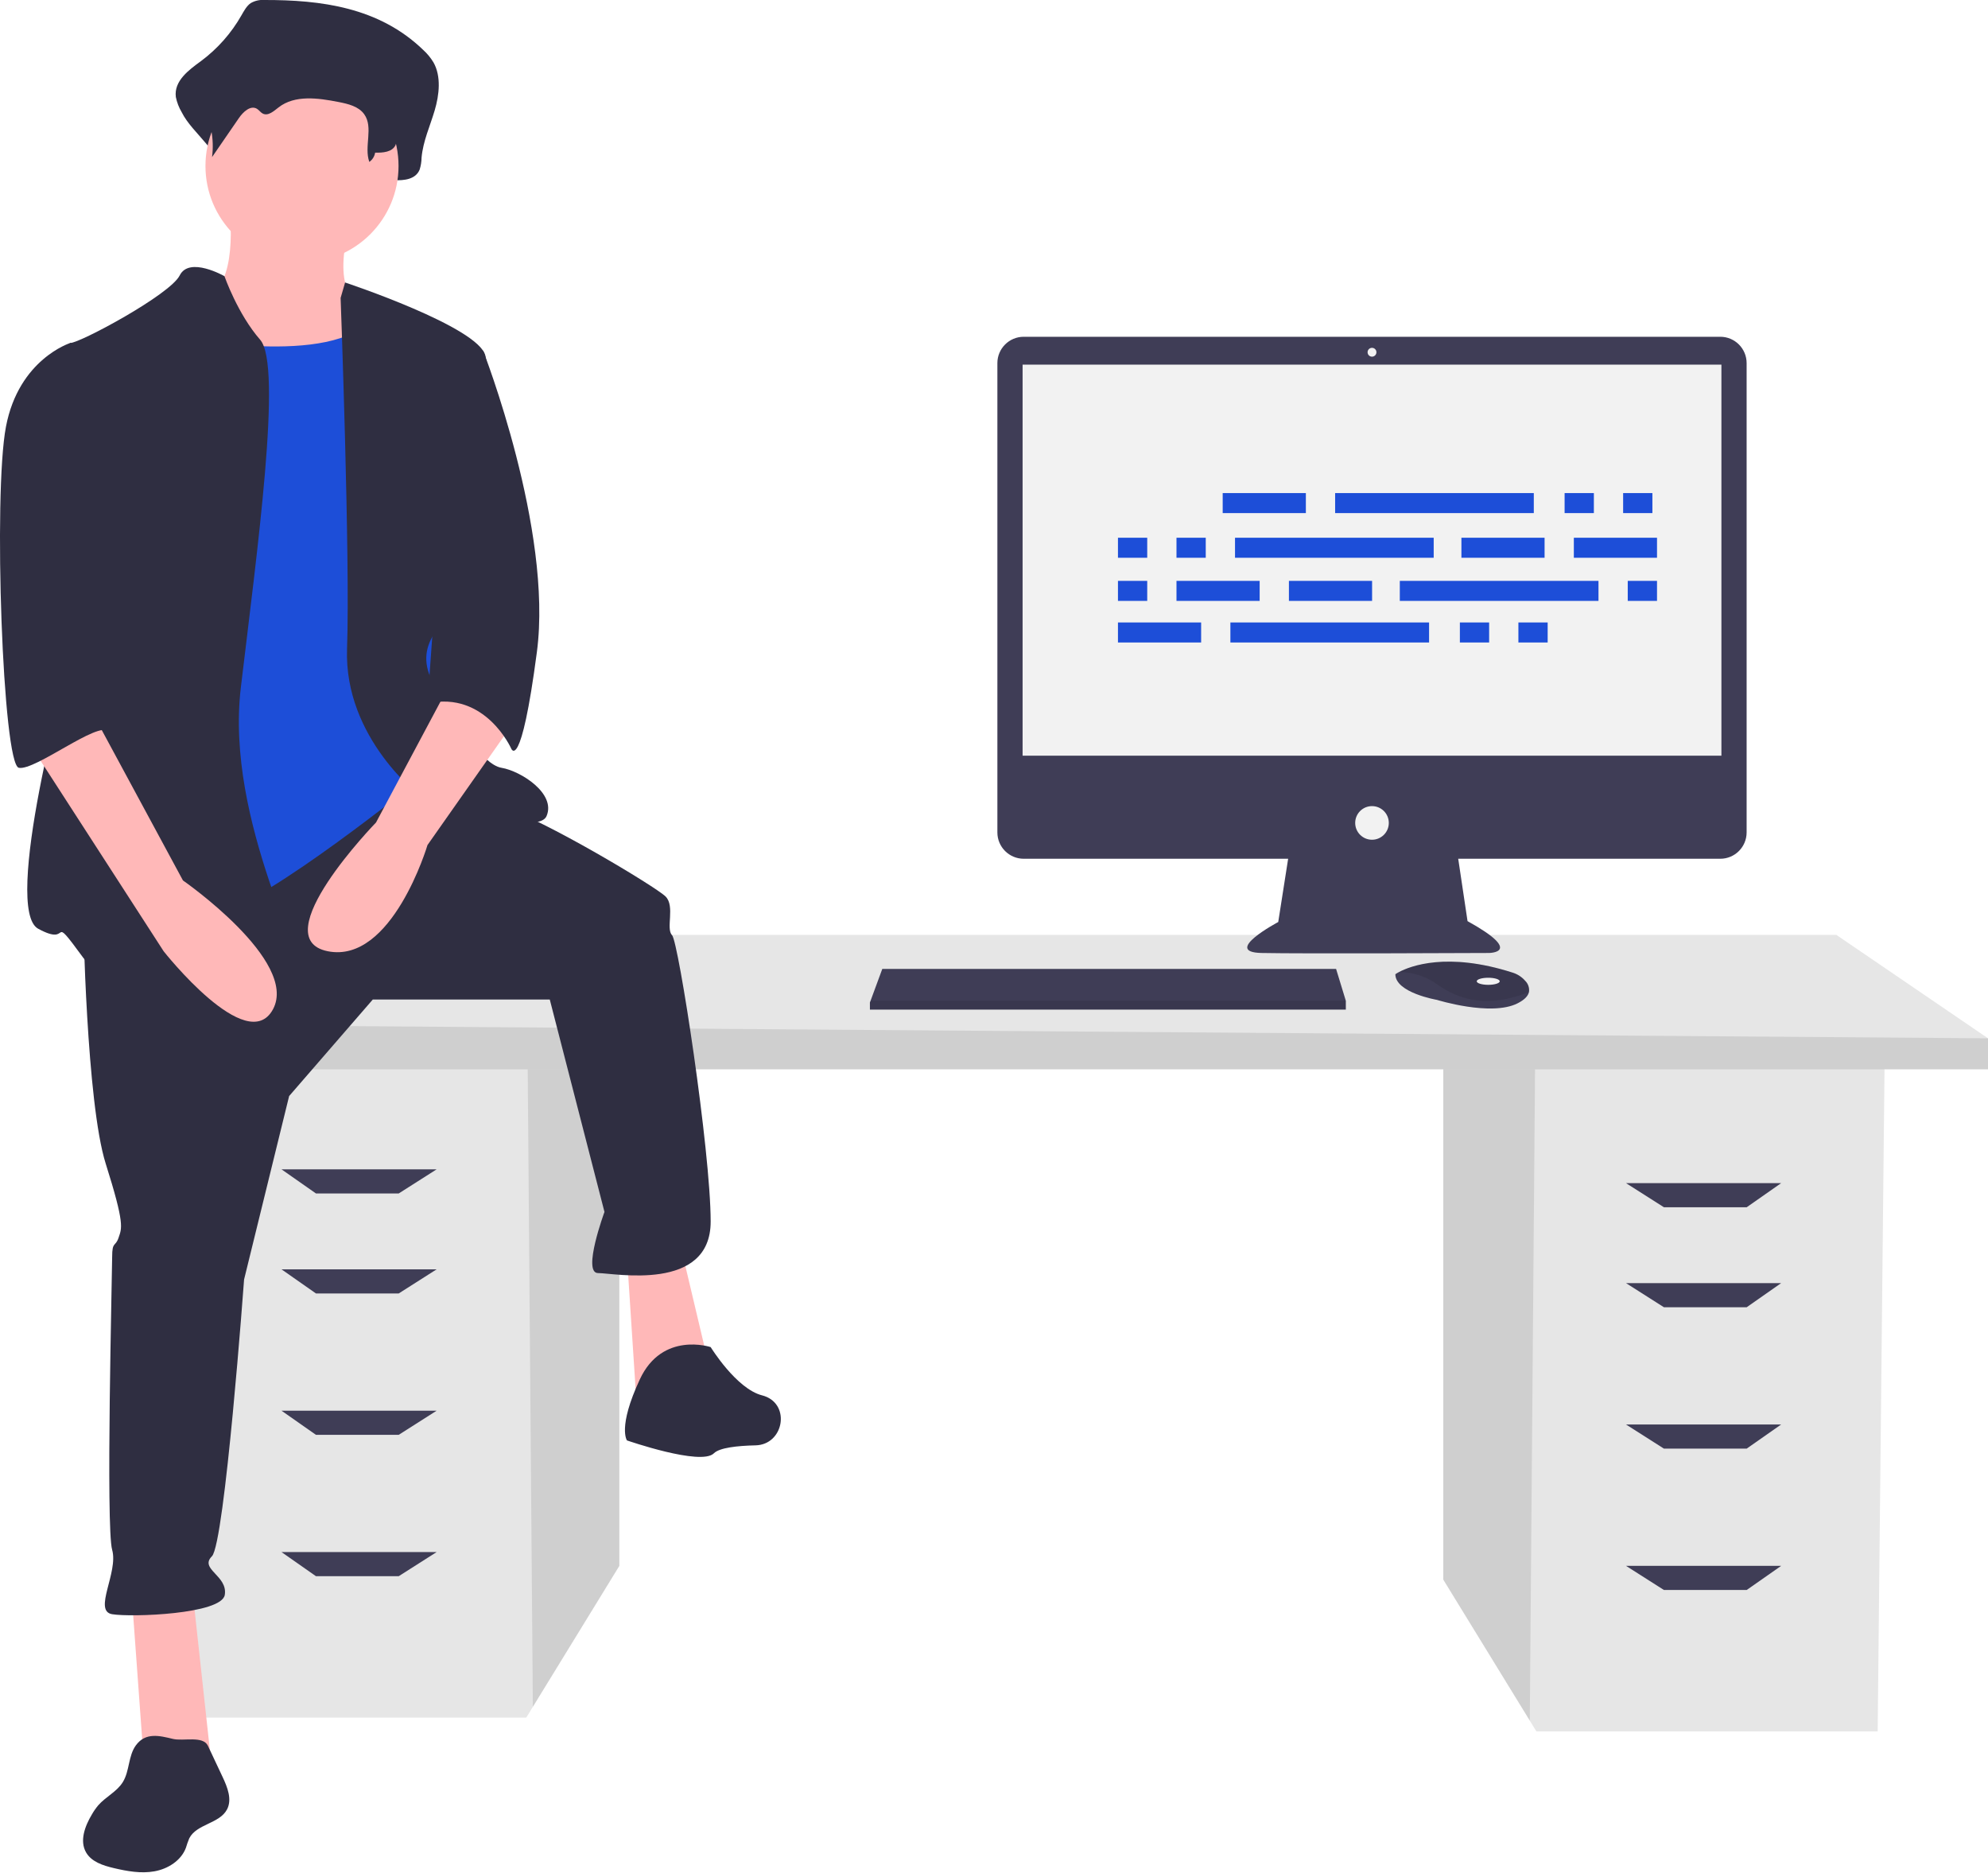
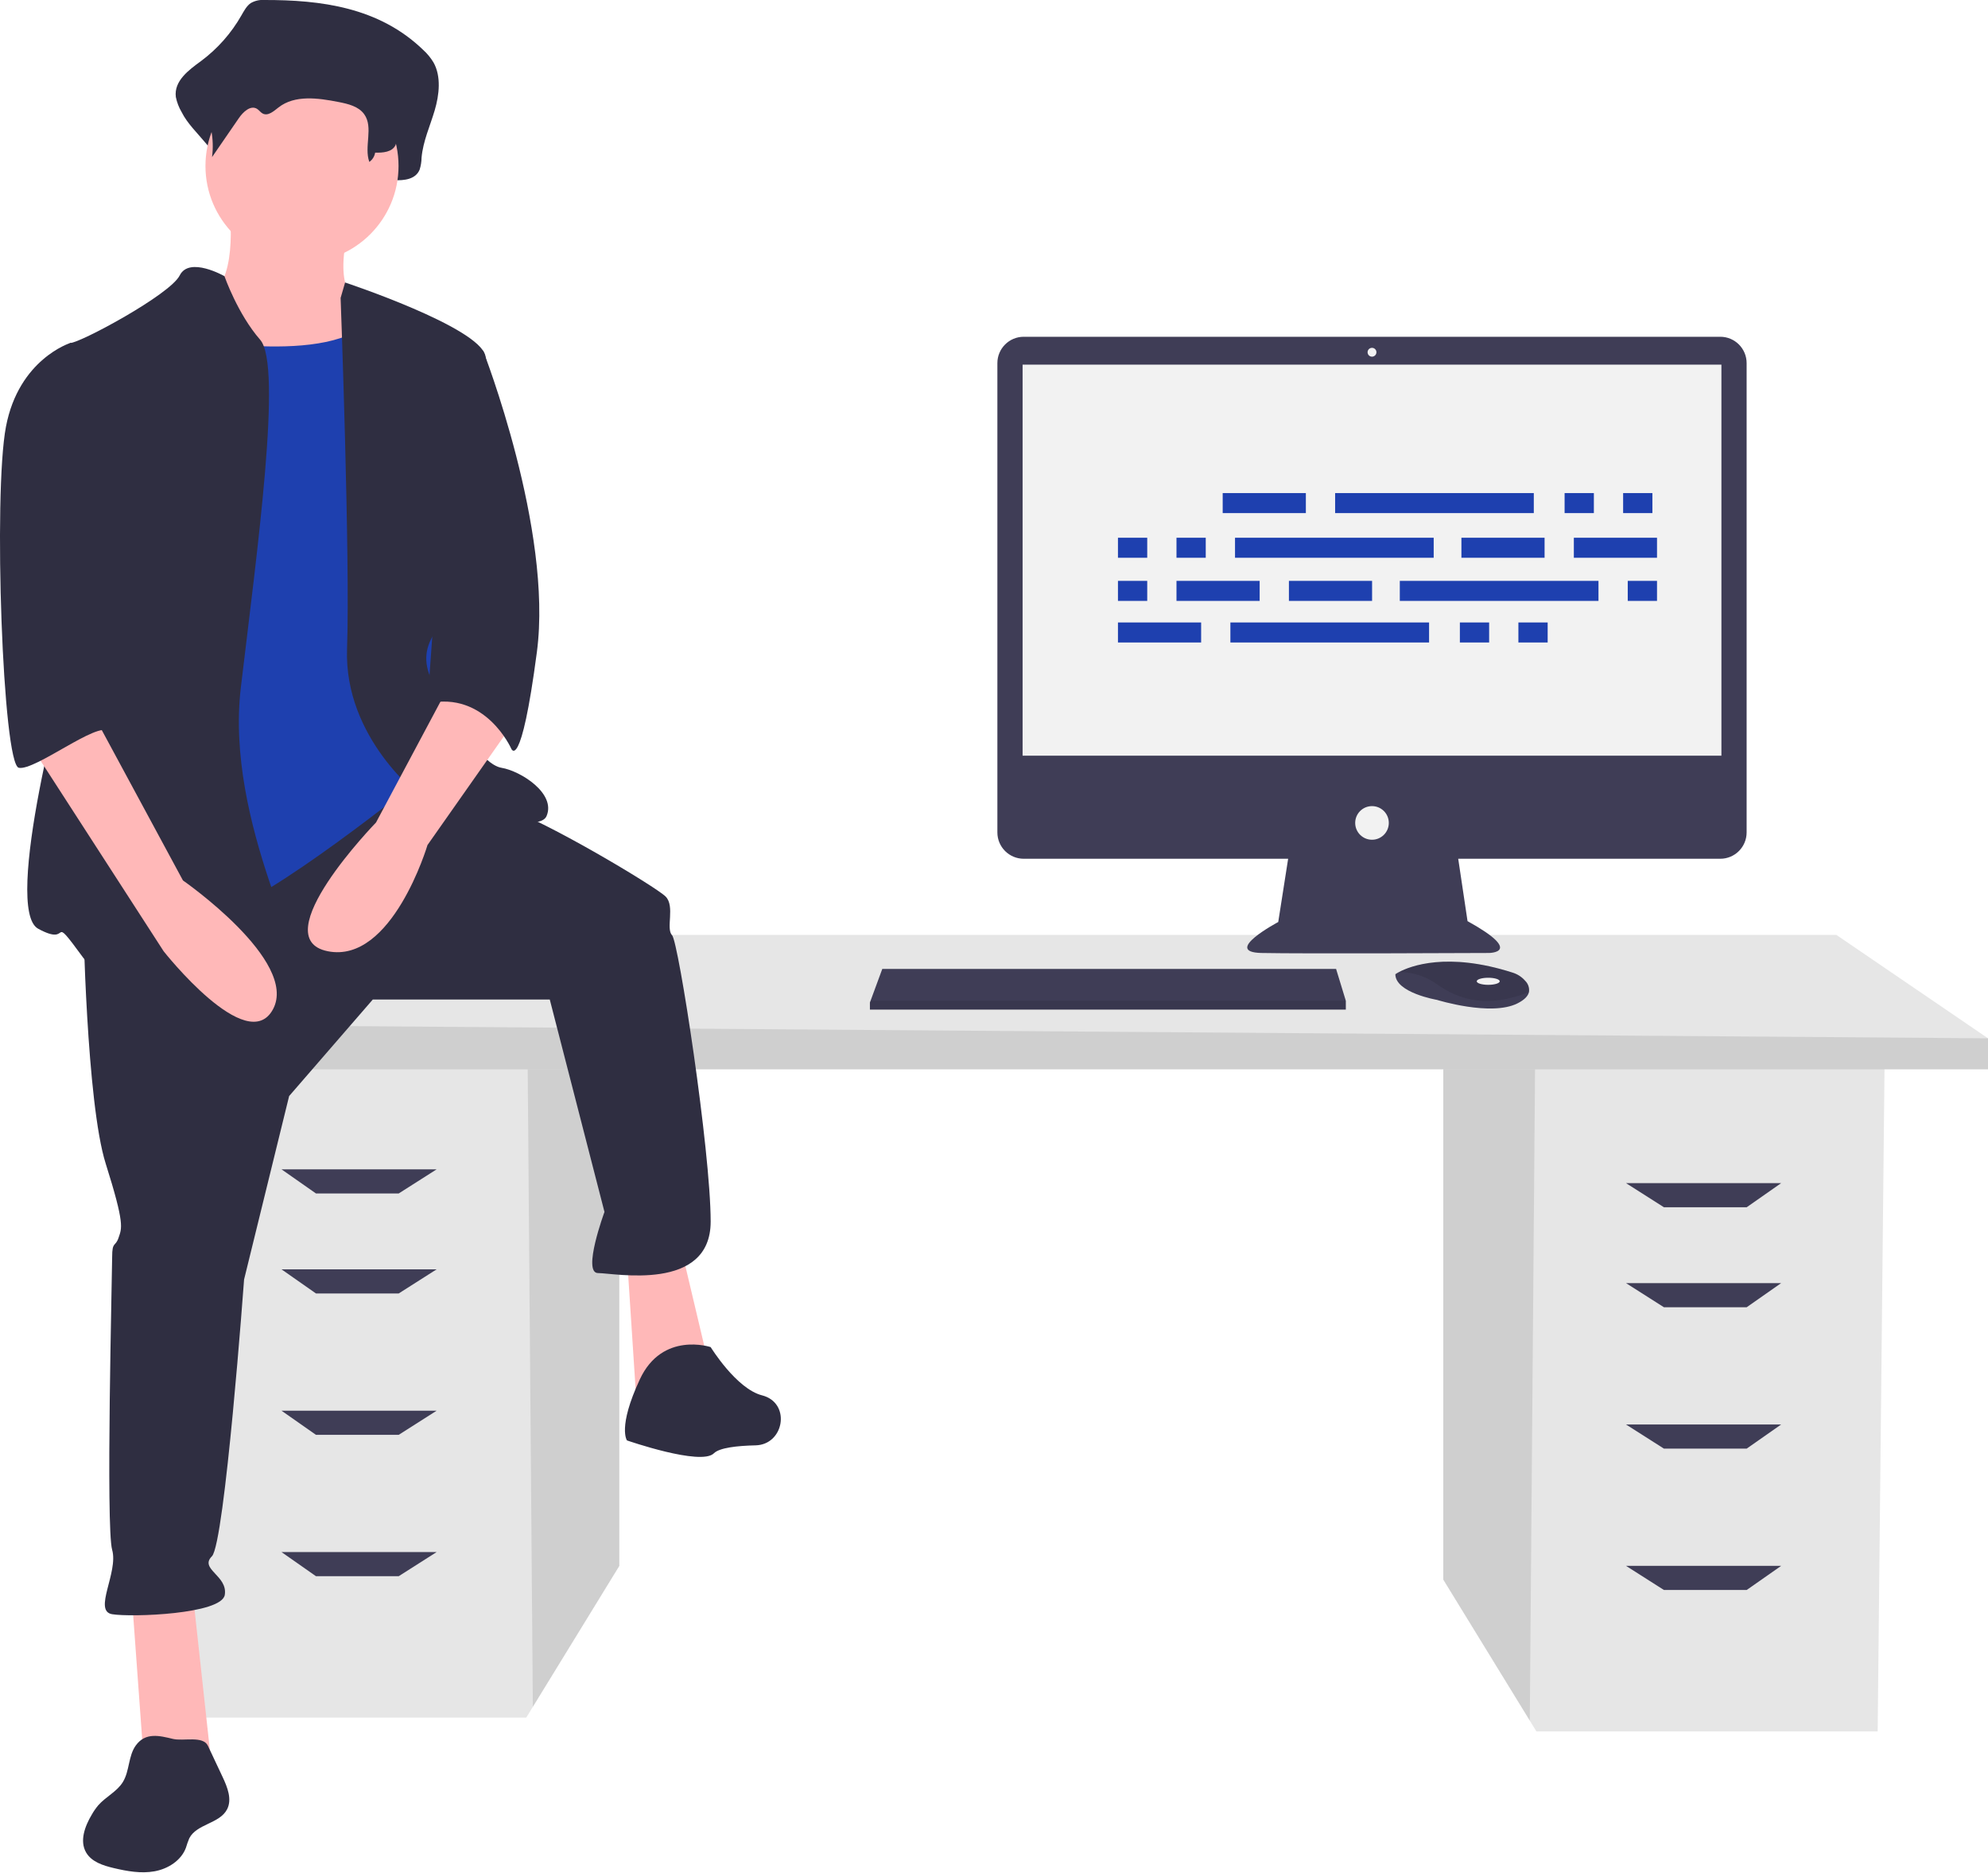
<svg xmlns="http://www.w3.org/2000/svg" id="b52d7e2d-d80f-4111-b6ed-d15502ee1edd" data-name="Layer 1" width="711.188" height="669.683" viewBox="0 0 711.188 669.683">
  <polygon points="516.326 380.018 516.326 565.013 547.27 615.443 549.625 619.279 671.722 619.279 674.189 380.018 516.326 380.018" fill="#e6e6e6" />
  <polygon points="516.326 380.018 516.326 565.013 547.27 615.443 549.169 380.018 516.326 380.018" opacity="0.1" />
  <polygon points="221.566 375.084 221.566 560.08 190.622 610.51 188.267 614.345 66.17 614.345 63.703 375.084 221.566 375.084" fill="#e6e6e6" />
  <polygon points="221.566 375.084 221.566 560.08 190.622 610.51 188.723 375.084 221.566 375.084" opacity="0.1" />
  <polygon points="711.188 371.385 711.188 382.484 47.67 382.484 47.67 366.451 109.335 334.385 656.923 334.385 711.188 371.385" fill="#e6e6e6" />
  <polygon points="711.188 371.385 711.188 382.484 47.67 382.484 47.67 366.451 711.188 371.385" opacity="0.1" />
  <polygon points="142.635 426.883 113.035 426.883 100.702 418.25 156.201 418.25 142.635 426.883" fill="#3f3d56" />
  <polygon points="142.635 462.649 113.035 462.649 100.702 454.016 156.201 454.016 142.635 462.649" fill="#3f3d56" />
  <polygon points="142.635 513.215 113.035 513.215 100.702 504.581 156.201 504.581 142.635 513.215" fill="#3f3d56" />
  <polygon points="142.635 563.78 113.035 563.78 100.702 555.147 156.201 555.147 142.635 563.78" fill="#3f3d56" />
  <polygon points="595.257 431.816 624.857 431.816 637.19 423.183 581.691 423.183 595.257 431.816" fill="#3f3d56" />
  <polygon points="595.257 467.582 624.857 467.582 637.19 458.949 581.691 458.949 595.257 467.582" fill="#3f3d56" />
  <polygon points="595.257 518.148 624.857 518.148 637.19 509.515 581.691 509.515 595.257 518.148" fill="#3f3d56" />
  <polygon points="595.257 568.713 624.857 568.713 637.19 560.08 581.691 560.08 595.257 568.713" fill="#3f3d56" />
  <path d="M859.82,235.615H610.634a9.423,9.423,0,0,0-9.424,9.424V412.897a9.423,9.423,0,0,0,9.424,9.424h94.593l-3.544,22.626s-20.253,10.759-6.013,11.076,81.328,0,81.328,0,12.974,0-7.595-11.392l-3.334-22.31h93.75a9.423,9.423,0,0,0,9.424-9.424V245.039A9.423,9.423,0,0,0,859.82,235.615Z" transform="translate(-244.406 -115.1587)" fill="#3f3d56" />
  <rect x="365.823" y="130.424" width="249.996" height="139.871" fill="#f2f2f2" />
  <circle cx="490.821" cy="125.994" r="1.582" fill="#f2f2f2" />
  <circle cx="490.821" cy="294.346" r="6.013" fill="#f2f2f2" />
  <polygon points="481.452 357.952 481.452 361.117 311.202 361.117 311.202 358.585 311.436 357.952 315.632 346.56 477.971 346.56 481.452 357.952" fill="#3f3d56" />
  <path d="M791.376,470.013c-.31,1.326-1.481,2.725-4.127,4.047-9.493,4.747-28.797-1.266-28.797-1.266s-14.873-2.532-14.873-9.177a11.866,11.866,0,0,1,1.304-.775c3.991-2.112,17.225-7.322,40.691.221a9.786,9.786,0,0,1,4.46,2.923A4.667,4.667,0,0,1,791.376,470.013Z" transform="translate(-244.406 -115.1587)" fill="#3f3d56" />
  <path d="M791.376,470.013c-11.62,4.452-21.977,4.785-32.607-2.598a23.343,23.343,0,0,0-13.886-4.573c3.991-2.112,17.225-7.322,40.691.221a9.786,9.786,0,0,1,4.46,2.923A4.667,4.667,0,0,1,791.376,470.013Z" transform="translate(-244.406 -115.1587)" opacity="0.1" />
  <ellipse cx="532.4" cy="350.99" rx="4.114" ry="1.266" fill="#f2f2f2" />
  <polygon points="481.452 357.952 481.452 361.117 311.202 361.117 311.202 358.585 311.436 357.952 481.452 357.952" opacity="0.1" />
  <path d="M339.068,115.159a8.554,8.554,0,0,0-4.961,1.108c-1.476,1.011-2.406,2.782-3.356,4.429a52.986,52.986,0,0,1-14.434,16.305c-4.289,3.142-9.742,7.06-9.008,12.853a17.372,17.372,0,0,0,2.091,5.426c3.957,7.987,14.754,14.159,13.692,23.273,3.931-6.581-1.327-9.835,2.604-16.416,1.872-3.134,5.124-6.672,7.951-4.704.946.659,1.568,1.841,2.553,2.419,2.351,1.38,4.853-1.258,6.934-3.126,7.177-6.443,17.383-4.755,26.314-2.747,4.216.948,8.847,2.191,11.34,6.221,3.277,5.298-3.113,11.02-4.728,17.01a3.264,3.264,0,0,0,3.503,4.062c2.68-.264,5.854-.481,6.013-1.657,3.372.12,7.503-.262,8.947-3.772a14.762,14.762,0,0,0,.693-4.293c.53-5.897,3.033-11.277,4.691-16.89s2.379-12.191-.419-17.167a19.864,19.864,0,0,0-3.666-4.456C379.94,117.67,359.063,115.136,339.068,115.159Z" transform="translate(-244.406 -115.1587)" fill="#2f2e41" />
  <path d="M326.544,190.064s3.453,28.778-9.209,31.081,11.511,41.441,11.511,41.441l57.557,6.907-13.814-46.045s-9.209-3.453-3.453-26.476S326.544,190.064,326.544,190.064Z" transform="translate(-244.406 -115.1587)" fill="#ffb8b8" />
  <polygon points="47.028 569.318 51.633 632.631 75.806 632.631 68.9 569.318 47.028 569.318" fill="#ffb8b8" />
  <polygon points="224.303 449.6 227.756 502.552 254.233 491.041 243.872 447.298 224.303 449.6" fill="#ffb8b8" />
  <path d="M274.167,442.738s1.151,66.766,8.058,88.637,5.756,23.023,4.605,26.476-2.302,1.151-2.302,6.907-2.302,96.695,0,104.753-6.907,21.872,0,23.023,39.139,0,40.29-6.907-9.209-9.209-4.605-13.814,11.511-98.998,11.511-98.998l16.116-65.615,29.93-34.534H441.082l19.569,75.975s-8.058,21.872-2.302,21.872,40.29,6.907,40.29-18.418S487.127,451.947,484.825,449.645s1.151-10.36-2.302-13.814-43.743-27.627-58.708-32.232S387.857,393.515,387.857,393.515Z" transform="translate(-244.406 -115.1587)" fill="#2f2e41" />
  <path d="M498.639,596.991s-17.267-5.756-25.325,11.511-4.605,21.872-4.605,21.872,26.476,9.209,31.081,4.605c2.003-2.003,8.365-2.699,14.913-2.846,9.973-.224,12.626-14.333,3.207-17.619q-.421-.147-.853-.255C507.848,611.955,498.639,596.991,498.639,596.991Z" transform="translate(-244.406 -115.1587)" fill="#2f2e41" />
  <circle cx="108.038" cy="59.365" r="34.534" fill="#ffb8b8" />
-   <path d="M307.55,235.534s56.406,11.511,70.219-6.907,19.569,51.801,19.569,51.801l6.907,73.673-10.36,40.29s-54.103,43.743-71.37,47.197-43.743,5.756-43.743,5.756,8.058-127.776,8.058-130.078S307.55,235.534,307.55,235.534Z" transform="translate(-244.406 -115.1587)" fill="#1d4ed8" />
+   <path d="M307.55,235.534s56.406,11.511,70.219-6.907,19.569,51.801,19.569,51.801l6.907,73.673-10.36,40.29s-54.103,43.743-71.37,47.197-43.743,5.756-43.743,5.756,8.058-127.776,8.058-130.078S307.55,235.534,307.55,235.534Z" transform="translate(-244.406 -115.1587)" fill="#1e40af" />
  <path d="M324.704,213.945s-12.55-7.189-16.003-.282S273.016,237.836,269.562,237.836s6.907,95.544,2.302,107.056S245.389,440.436,258.051,447.343s3.453-6.907,16.116,10.36,74.824,17.267,78.277,10.36-27.627-58.708-21.872-107.056,14.965-115.114,6.907-124.323S324.704,213.945,324.704,213.945Z" transform="translate(-244.406 -115.1587)" fill="#2f2e41" />
  <path d="M366.258,221.72l1.603-5.518s47.895,15.878,50.198,26.238,1.151,82.882-6.907,88.637-19.569,14.965-11.511,28.778,17.267,28.778,24.174,29.93,19.569,9.209,16.116,17.267-44.894-6.907-44.894-6.907-27.627-20.72-26.476-52.952S366.258,221.72,366.258,221.72Z" transform="translate(-244.406 -115.1587)" fill="#2f2e41" />
  <path d="M406.548,357.554l-27.627,51.801s-40.29,41.441-17.267,46.045,35.685-37.987,35.685-37.987l29.93-42.592Z" transform="translate(-244.406 -115.1587)" fill="#ffb8b8" />
  <path d="M340.75,124.195a7.838,7.838,0,0,0-4.039.783,9.413,9.413,0,0,0-2.732,3.131,39.773,39.773,0,0,1-11.75,11.524c-3.491,2.221-7.93,4.99-7.333,9.084a11.359,11.359,0,0,0,1.702,3.835,30.163,30.163,0,0,1,3.665,18.801l9.6-13.954c1.524-2.215,4.171-4.715,6.472-3.324.77.466,1.276,1.301,2.078,1.71,1.914.975,3.95-.889,5.644-2.21,5.842-4.554,14.15-3.361,21.421-1.942,3.432.67,7.202,1.549,9.231,4.397,3.372,4.733-.149,11.572,1.819,17.04a5.023,5.023,0,0,0,2.079-3.317c2.745.085,6.107-.185,7.283-2.666a9.188,9.188,0,0,0,.564-3.034c.432-4.168,2.469-7.971,3.819-11.938s1.937-8.616-.341-12.133a14.681,14.681,0,0,0-2.984-3.149C374.022,125.97,357.027,124.178,340.75,124.195Z" transform="translate(-244.406 -115.1587)" fill="#2f2e41" />
  <path d="M406.548,237.836l10.725,2.847s24.96,63.919,19.204,107.662-9.209,34.534-9.209,34.534-9.209-20.72-29.93-16.116Z" transform="translate(-244.406 -115.1587)" fill="#2f2e41" />
  <path d="M293.029,739.422c-2.776,3.772-2.219,9.165-4.678,13.151-2.131,3.455-6.148,5.267-8.814,8.329a22.326,22.326,0,0,0-2.266,3.26c-2.473,4.143-4.483,9.452-2.048,13.616,1.959,3.35,6.078,4.66,9.855,5.552,4.774,1.128,9.734,2.031,14.564,1.169s9.549-3.819,11.271-8.412a32.5,32.5,0,0,1,1.205-3.401c2.617-5.153,10.827-5.209,13.506-10.33,1.875-3.584.151-7.916-1.571-11.576l-5.261-11.177c-1.746-3.709-8.824-1.576-12.513-2.465C301.465,735.978,296.491,734.701,293.029,739.422Z" transform="translate(-244.406 -115.1587)" fill="#2f2e41" />
  <path d="M254.598,380.577l48.348,74.824s29.93,37.987,39.139,20.72-32.232-46.045-32.232-46.045L278.772,372.519Z" transform="translate(-244.406 -115.1587)" fill="#ffb8b8" />
  <path d="M278.772,240.138,269.562,237.836s-18.418,5.756-23.023,29.93-1.151,120.869,4.605,122.02,28.427-16.837,32.056-13.023-7.882-15.756-4.429-26.116S278.772,240.138,278.772,240.138Z" transform="translate(-244.406 -115.1587)" fill="#2f2e41" />
  <g id="f3c2397c-d780-4cc6-97d8-1503d8277a2c" data-name="Group 13">
-     <rect id="ad41612f-86f7-46b2-a964-3a5da7bcf3cf" data-name="Rectangle 55" x="437.407" y="176.363" width="29.752" height="7.163" fill="#1d4ed8" />
-     <rect id="b9a0b375-cc2a-4c59-8850-661af54e4f62" data-name="Rectangle 56" x="559.722" y="176.363" width="10.468" height="7.163" fill="#1d4ed8" />
-     <rect id="e174c2ab-9bc5-41ec-b37c-b06fbf8a9878" data-name="Rectangle 57" x="580.659" y="176.363" width="10.468" height="7.163" fill="#1d4ed8" />
-     <rect id="ba2479ac-4c7d-43b4-a028-73b1e20e4002" data-name="Rectangle 58" x="477.628" y="176.363" width="71.075" height="7.163" fill="#1d4ed8" />
-     <rect id="ac60ef86-00f2-480b-8171-28b6fdfc1958" data-name="Rectangle 59" x="399.941" y="222.644" width="29.752" height="7.163" fill="#1d4ed8" />
-     <rect id="b3d8298d-cd65-487a-8b19-4cee946356e7" data-name="Rectangle 60" x="522.256" y="222.644" width="10.468" height="7.163" fill="#1d4ed8" />
-     <rect id="ed27f15f-f0c4-4569-8330-a6688f8e356c" data-name="Rectangle 61" x="543.193" y="222.644" width="10.468" height="7.163" fill="#1d4ed8" />
-     <rect id="f685c005-adaf-4d60-acda-005b037d82a6" data-name="Rectangle 62" x="440.162" y="222.644" width="71.075" height="7.163" fill="#1d4ed8" />
-     <rect id="eca7c7fc-83f8-48ca-a588-6606db47af3f" data-name="Rectangle 63" x="522.807" y="192.341" width="29.752" height="7.163" fill="#1d4ed8" />
-     <rect id="a71b5b2f-f8b9-481d-a301-5e3357e5fe42" data-name="Rectangle 64" x="563.028" y="192.341" width="29.752" height="7.163" fill="#1d4ed8" />
-     <rect id="abb3a25a-f854-41fc-8391-e6ad9fbe2417" data-name="Rectangle 66" x="399.941" y="192.341" width="10.468" height="7.163" fill="#1d4ed8" />
-     <rect id="add2b425-b775-4eb5-9c25-8c4c14f957c9" data-name="Rectangle 67" x="420.878" y="192.341" width="10.468" height="7.163" fill="#1d4ed8" />
-     <rect id="b7159612-3b84-4b0b-a885-612eaab04c06" data-name="Rectangle 68" x="441.815" y="192.341" width="71.075" height="7.163" fill="#1d4ed8" />
-     <rect id="edfc7301-4de5-47dc-80e2-1ae2da982d6d" data-name="Rectangle 69" x="461.099" y="207.768" width="29.752" height="7.163" fill="#1d4ed8" />
-     <rect id="e1009f91-6275-4375-80fa-0d778e331fdc" data-name="Rectangle 70" x="420.878" y="207.768" width="29.752" height="7.163" fill="#1d4ed8" />
-     <rect id="a060fb9f-1f1a-4862-9a69-16dd49199e18" data-name="Rectangle 71" x="399.941" y="207.768" width="10.468" height="7.163" fill="#1d4ed8" />
-     <rect id="b6754d5f-104f-449c-b9a9-cf9ac82bf5fe" data-name="Rectangle 73" x="582.312" y="207.768" width="10.468" height="7.163" fill="#1d4ed8" />
-     <rect id="e6ed1ccd-2cfd-450f-a339-07df3a1ee6bb" data-name="Rectangle 74" x="500.768" y="207.768" width="71.075" height="7.163" fill="#1d4ed8" />
+     <rect id="ad41612f-86f7-46b2-a964-3a5da7bcf3cf" data-name="Rectangle 55" x="437.407" y="176.363" width="29.752" height="7.163" fill="#1e40af" />
+     <rect id="b9a0b375-cc2a-4c59-8850-661af54e4f62" data-name="Rectangle 56" x="559.722" y="176.363" width="10.468" height="7.163" fill="#1e40af" />
+     <rect id="e174c2ab-9bc5-41ec-b37c-b06fbf8a9878" data-name="Rectangle 57" x="580.659" y="176.363" width="10.468" height="7.163" fill="#1e40af" />
+     <rect id="ba2479ac-4c7d-43b4-a028-73b1e20e4002" data-name="Rectangle 58" x="477.628" y="176.363" width="71.075" height="7.163" fill="#1e40af" />
+     <rect id="ac60ef86-00f2-480b-8171-28b6fdfc1958" data-name="Rectangle 59" x="399.941" y="222.644" width="29.752" height="7.163" fill="#1e40af" />
+     <rect id="b3d8298d-cd65-487a-8b19-4cee946356e7" data-name="Rectangle 60" x="522.256" y="222.644" width="10.468" height="7.163" fill="#1e40af" />
+     <rect id="ed27f15f-f0c4-4569-8330-a6688f8e356c" data-name="Rectangle 61" x="543.193" y="222.644" width="10.468" height="7.163" fill="#1e40af" />
+     <rect id="f685c005-adaf-4d60-acda-005b037d82a6" data-name="Rectangle 62" x="440.162" y="222.644" width="71.075" height="7.163" fill="#1e40af" />
+     <rect id="eca7c7fc-83f8-48ca-a588-6606db47af3f" data-name="Rectangle 63" x="522.807" y="192.341" width="29.752" height="7.163" fill="#1e40af" />
+     <rect id="a71b5b2f-f8b9-481d-a301-5e3357e5fe42" data-name="Rectangle 64" x="563.028" y="192.341" width="29.752" height="7.163" fill="#1e40af" />
+     <rect id="abb3a25a-f854-41fc-8391-e6ad9fbe2417" data-name="Rectangle 66" x="399.941" y="192.341" width="10.468" height="7.163" fill="#1e40af" />
+     <rect id="add2b425-b775-4eb5-9c25-8c4c14f957c9" data-name="Rectangle 67" x="420.878" y="192.341" width="10.468" height="7.163" fill="#1e40af" />
+     <rect id="b7159612-3b84-4b0b-a885-612eaab04c06" data-name="Rectangle 68" x="441.815" y="192.341" width="71.075" height="7.163" fill="#1e40af" />
+     <rect id="edfc7301-4de5-47dc-80e2-1ae2da982d6d" data-name="Rectangle 69" x="461.099" y="207.768" width="29.752" height="7.163" fill="#1e40af" />
+     <rect id="e1009f91-6275-4375-80fa-0d778e331fdc" data-name="Rectangle 70" x="420.878" y="207.768" width="29.752" height="7.163" fill="#1e40af" />
+     <rect id="a060fb9f-1f1a-4862-9a69-16dd49199e18" data-name="Rectangle 71" x="399.941" y="207.768" width="10.468" height="7.163" fill="#1e40af" />
+     <rect id="b6754d5f-104f-449c-b9a9-cf9ac82bf5fe" data-name="Rectangle 73" x="582.312" y="207.768" width="10.468" height="7.163" fill="#1e40af" />
+     <rect id="e6ed1ccd-2cfd-450f-a339-07df3a1ee6bb" data-name="Rectangle 74" x="500.768" y="207.768" width="71.075" height="7.163" fill="#1e40af" />
  </g>
</svg>
